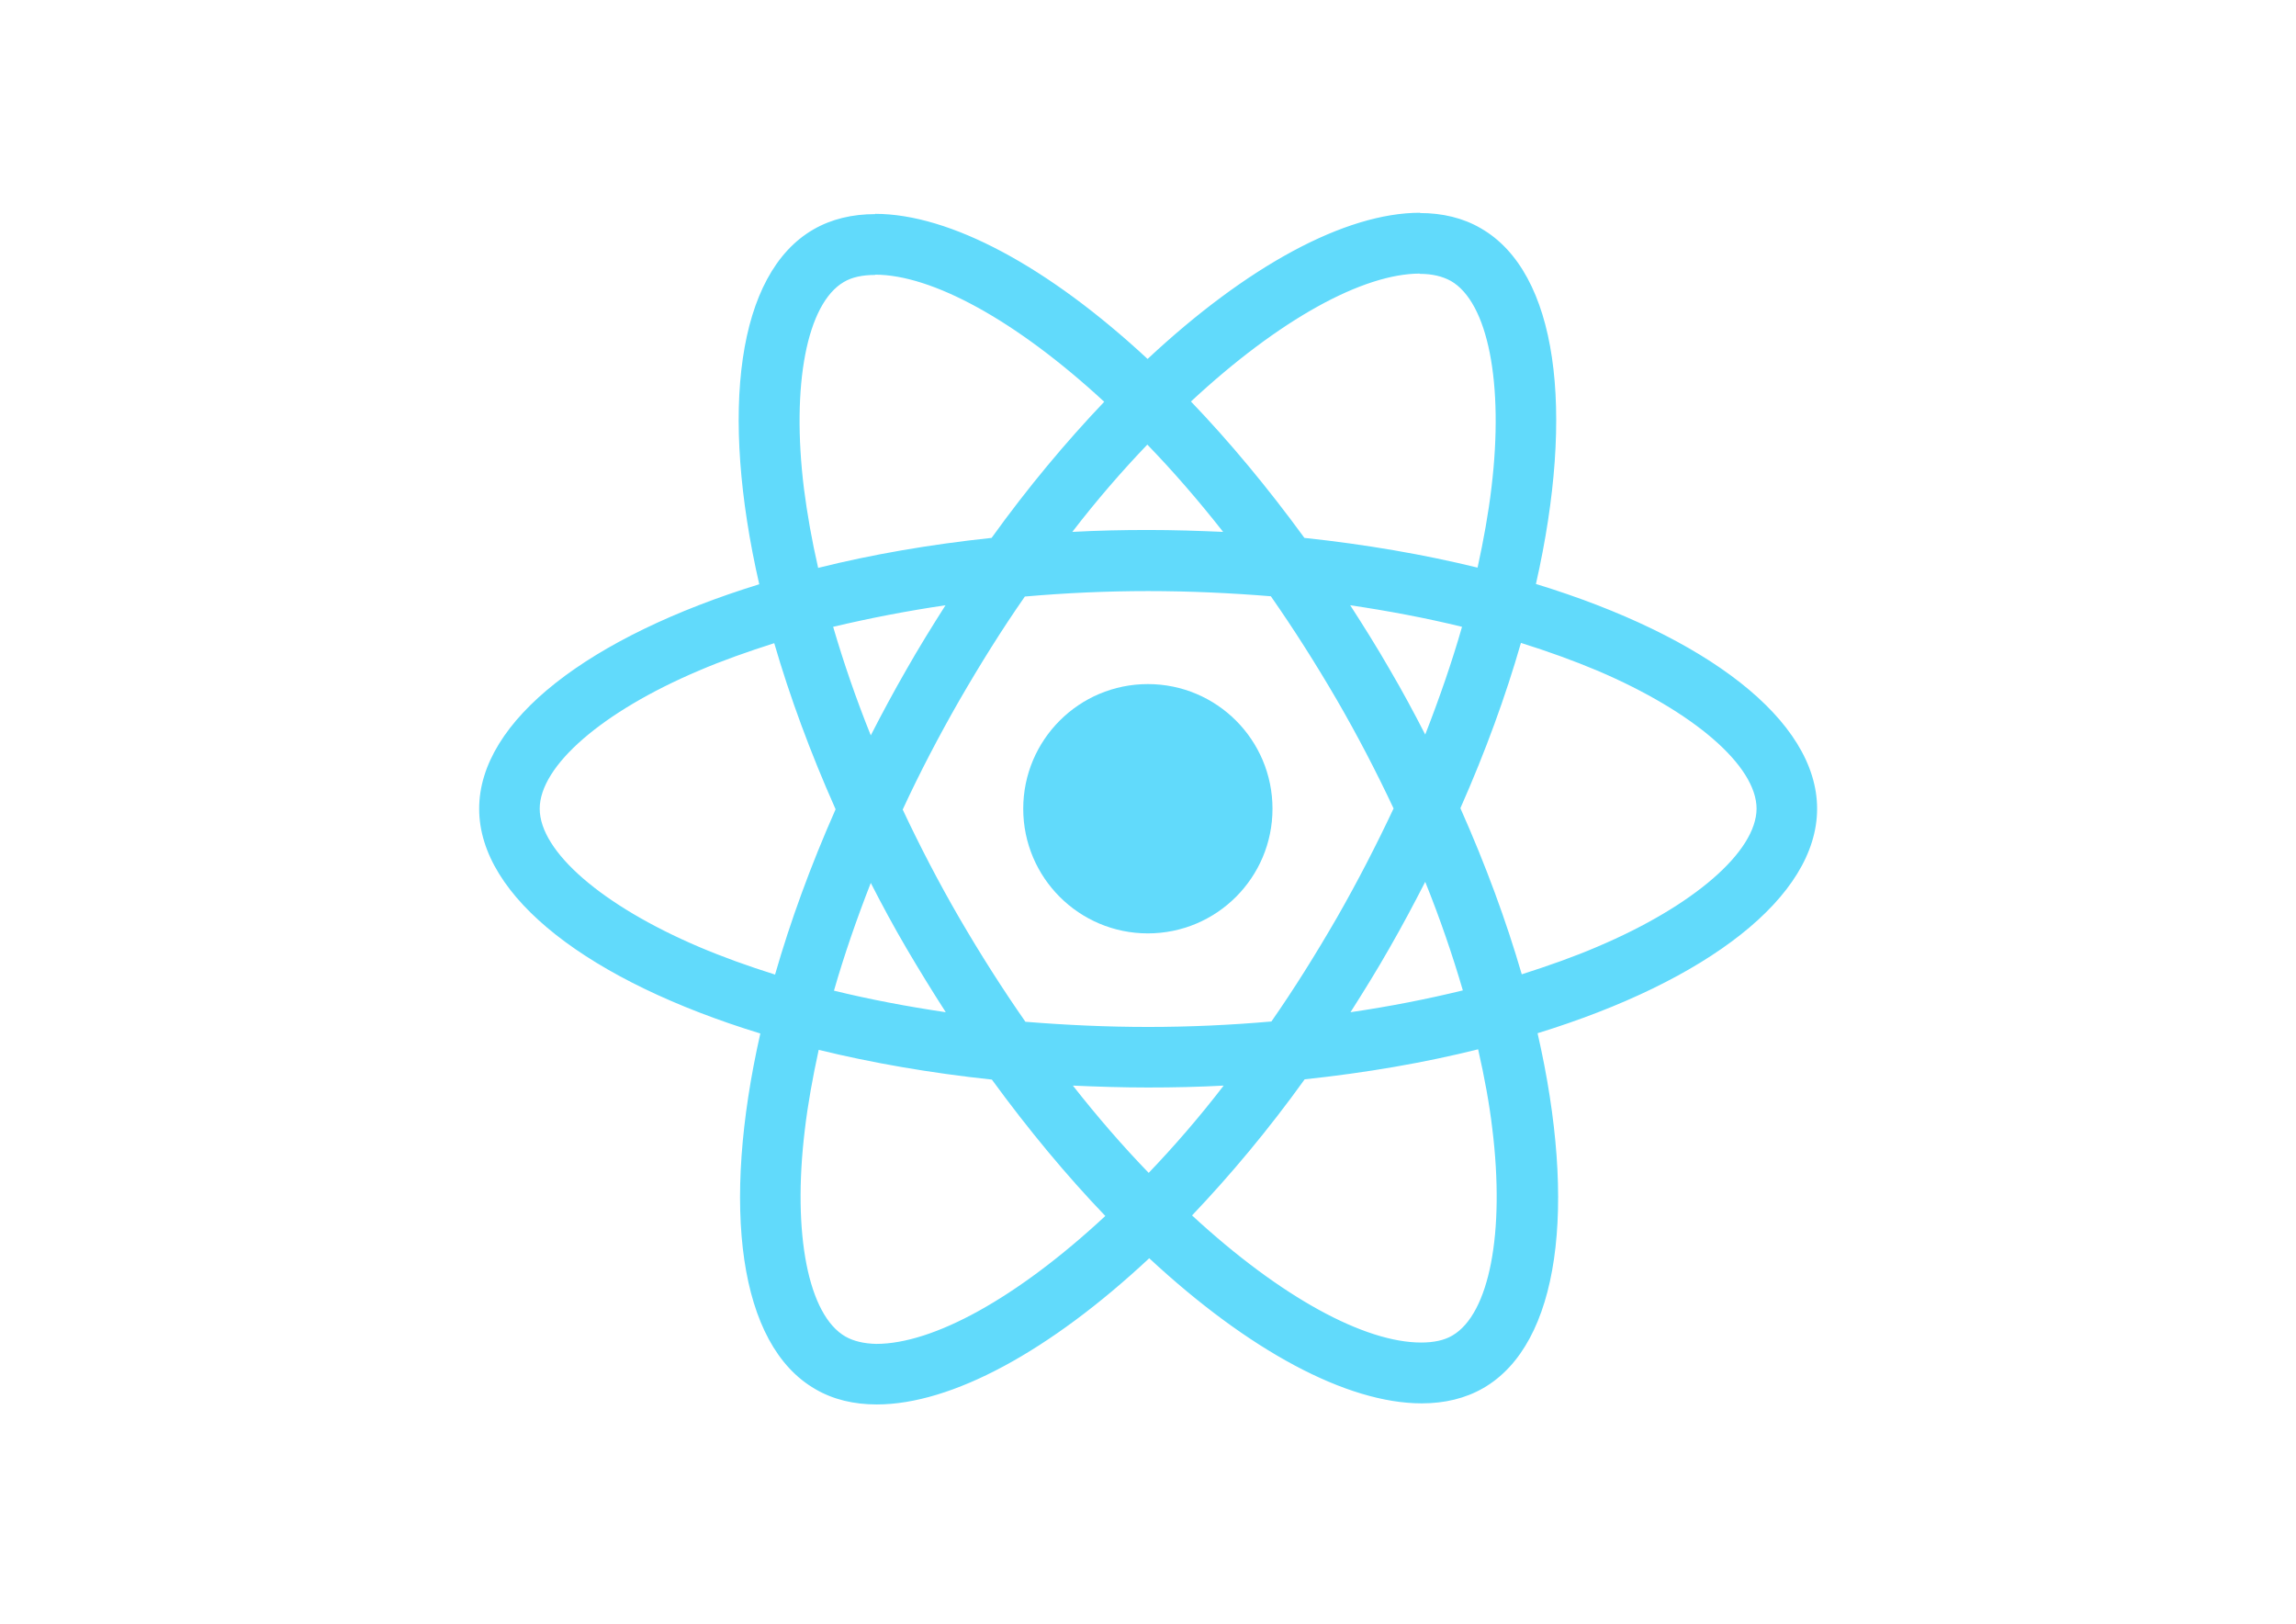
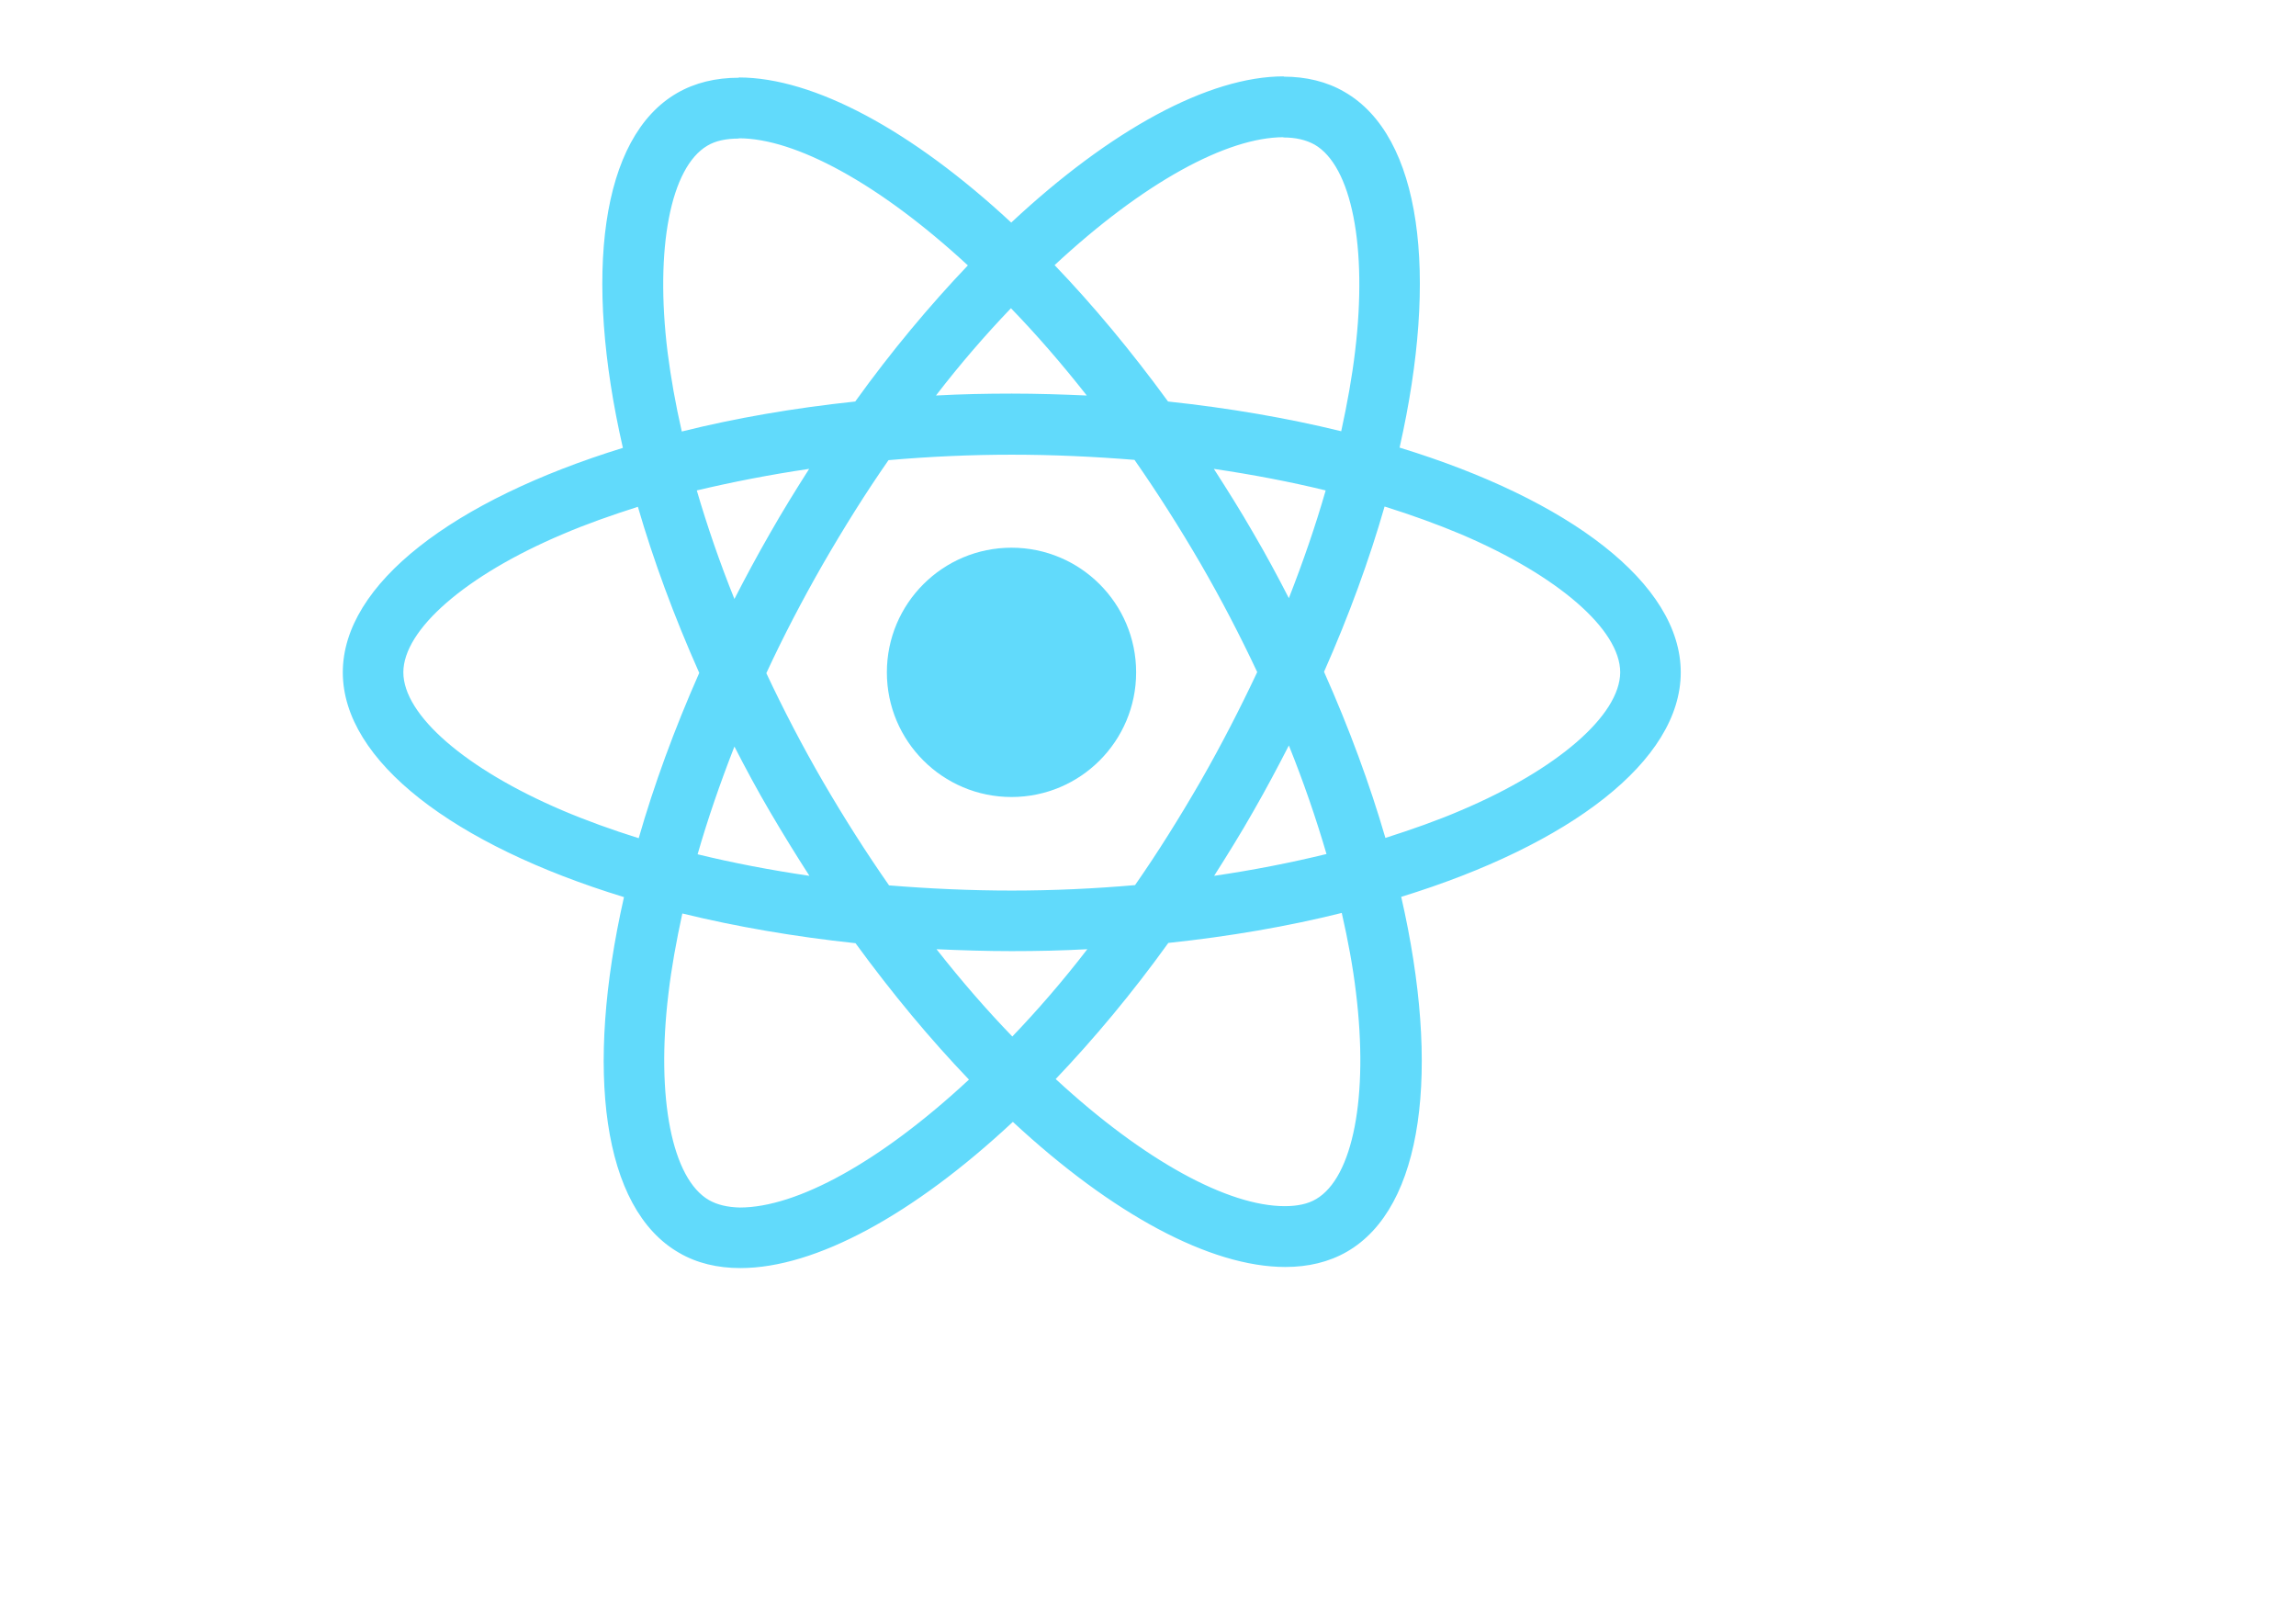
- <svg xmlns="http://www.w3.org/2000/svg" viewBox="0 0 841.9 595.3">
+ <svg xmlns="http://www.w3.org/2000/svg" viewBox="50 50 841.9 595.3">
  <g fill="#61DAFB">
    <path d="M666.3 296.5c0-32.5-40.7-63.3-103.1-82.4 14.4-63.6 8-114.2-20.2-130.4-6.5-3.8-14.1-5.6-22.4-5.6v22.3c4.6 0 8.3.9 11.4 2.6 13.6 7.8 19.5 37.5 14.9 75.7-1.1 9.4-2.9 19.3-5.1 29.4-19.6-4.8-41-8.5-63.5-10.9-13.5-18.5-27.5-35.3-41.6-50 32.6-30.3 63.2-46.9 84-46.9V78c-27.5 0-63.5 19.6-99.9 53.6-36.4-33.8-72.4-53.2-99.9-53.2v22.3c20.7 0 51.4 16.5 84 46.6-14 14.7-28 31.4-41.3 49.9-22.6 2.4-44 6.1-63.6 11-2.3-10-4-19.7-5.2-29-4.7-38.2 1.1-67.9 14.6-75.8 3-1.8 6.9-2.6 11.5-2.6V78.5c-8.4 0-16 1.8-22.6 5.6-28.1 16.2-34.4 66.7-19.9 130.1-62.2 19.2-102.7 49.9-102.7 82.3 0 32.5 40.7 63.3 103.1 82.4-14.4 63.6-8 114.2 20.2 130.4 6.5 3.8 14.1 5.6 22.5 5.6 27.5 0 63.5-19.6 99.9-53.6 36.4 33.8 72.4 53.2 99.9 53.2 8.4 0 16-1.8 22.6-5.6 28.1-16.2 34.4-66.7 19.9-130.1 62-19.1 102.5-49.9 102.5-82.3zm-130.2-66.7c-3.7 12.9-8.3 26.2-13.5 39.5-4.1-8-8.4-16-13.1-24-4.6-8-9.5-15.8-14.4-23.4 14.2 2.1 27.9 4.7 41 7.9zm-45.8 106.5c-7.8 13.5-15.8 26.3-24.1 38.2-14.9 1.3-30 2-45.2 2-15.1 0-30.2-.7-45-1.9-8.3-11.9-16.4-24.6-24.2-38-7.6-13.1-14.5-26.4-20.8-39.8 6.2-13.4 13.2-26.8 20.7-39.9 7.8-13.5 15.8-26.3 24.1-38.2 14.9-1.3 30-2 45.2-2 15.1 0 30.2.7 45 1.9 8.3 11.9 16.4 24.6 24.2 38 7.6 13.1 14.5 26.4 20.8 39.8-6.3 13.4-13.2 26.8-20.7 39.9zm32.3-13c5.4 13.4 10 26.8 13.8 39.8-13.1 3.2-26.9 5.9-41.2 8 4.9-7.7 9.8-15.6 14.4-23.7 4.6-8 8.9-16.1 13-24.1zM421.2 430c-9.3-9.6-18.6-20.3-27.8-32 9 .4 18.2.7 27.5.7 9.4 0 18.7-.2 27.8-.7-9 11.7-18.3 22.4-27.5 32zm-74.4-58.9c-14.2-2.1-27.9-4.7-41-7.9 3.7-12.9 8.3-26.2 13.5-39.5 4.1 8 8.4 16 13.1 24 4.7 8 9.5 15.8 14.4 23.4zM420.7 163c9.3 9.6 18.6 20.3 27.8 32-9-.4-18.2-.7-27.5-.7-9.4 0-18.7.2-27.8.7 9-11.7 18.3-22.4 27.5-32zm-74 58.9c-4.9 7.7-9.8 15.6-14.4 23.7-4.6 8-8.9 16-13 24-5.4-13.4-10-26.8-13.8-39.8 13.1-3.1 26.9-5.8 41.2-7.9zm-90.5 125.2c-35.4-15.1-58.3-34.9-58.3-50.6 0-15.7 22.9-35.6 58.3-50.6 8.6-3.7 18-7 27.7-10.1 5.7 19.6 13.2 40 22.5 60.9-9.2 20.8-16.6 41.1-22.2 60.6-9.9-3.1-19.3-6.5-28-10.2zM310 490c-13.6-7.8-19.5-37.5-14.9-75.7 1.1-9.4 2.9-19.3 5.1-29.4 19.6 4.8 41 8.5 63.5 10.9 13.5 18.5 27.5 35.3 41.6 50-32.6 30.3-63.2 46.9-84 46.9-4.5-.1-8.3-1-11.3-2.7zm237.2-76.2c4.7 38.2-1.1 67.9-14.6 75.8-3 1.8-6.9 2.6-11.5 2.6-20.7 0-51.4-16.5-84-46.6 14-14.7 28-31.4 41.3-49.9 22.6-2.4 44-6.1 63.6-11 2.3 10.1 4.1 19.8 5.2 29.1zm38.5-66.7c-8.6 3.7-18 7-27.7 10.1-5.7-19.6-13.2-40-22.5-60.9 9.2-20.8 16.6-41.1 22.2-60.6 9.9 3.1 19.3 6.5 28.1 10.2 35.4 15.1 58.3 34.9 58.3 50.6-.1 15.7-23 35.6-58.4 50.6zM320.8 78.4z" />
    <circle cx="420.9" cy="296.5" r="45.7" />
    <path d="M520.5 78.1z" />
  </g>
</svg>
